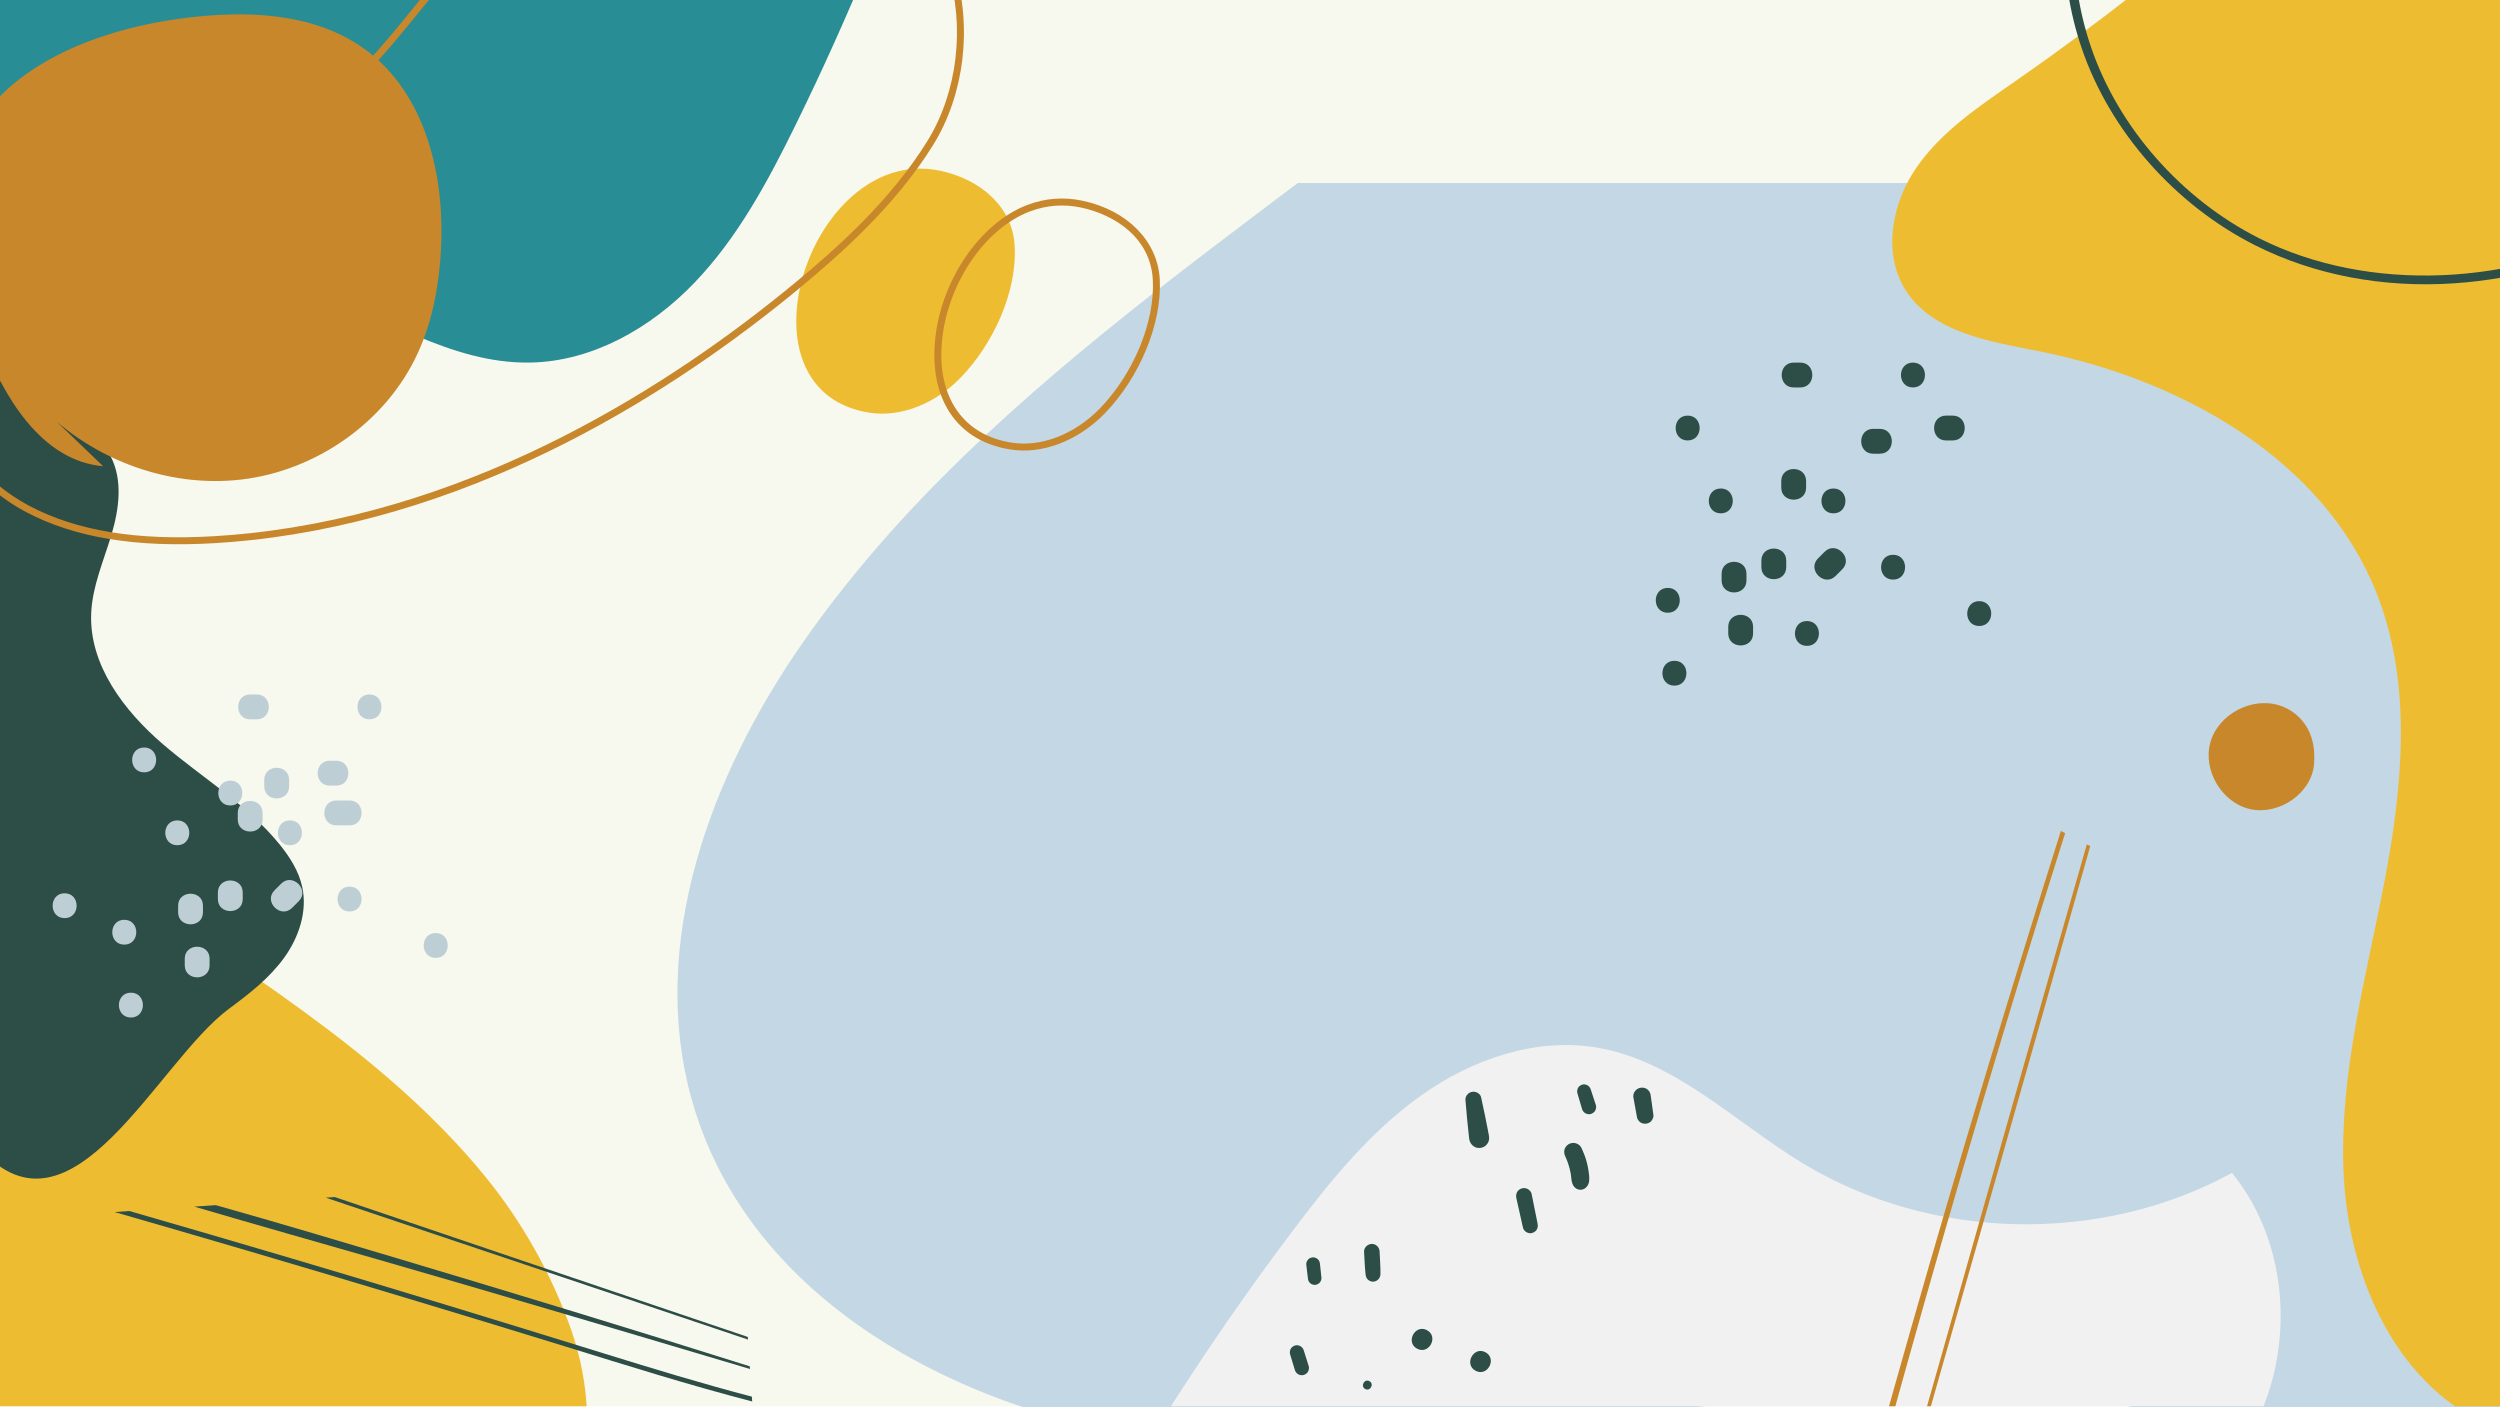
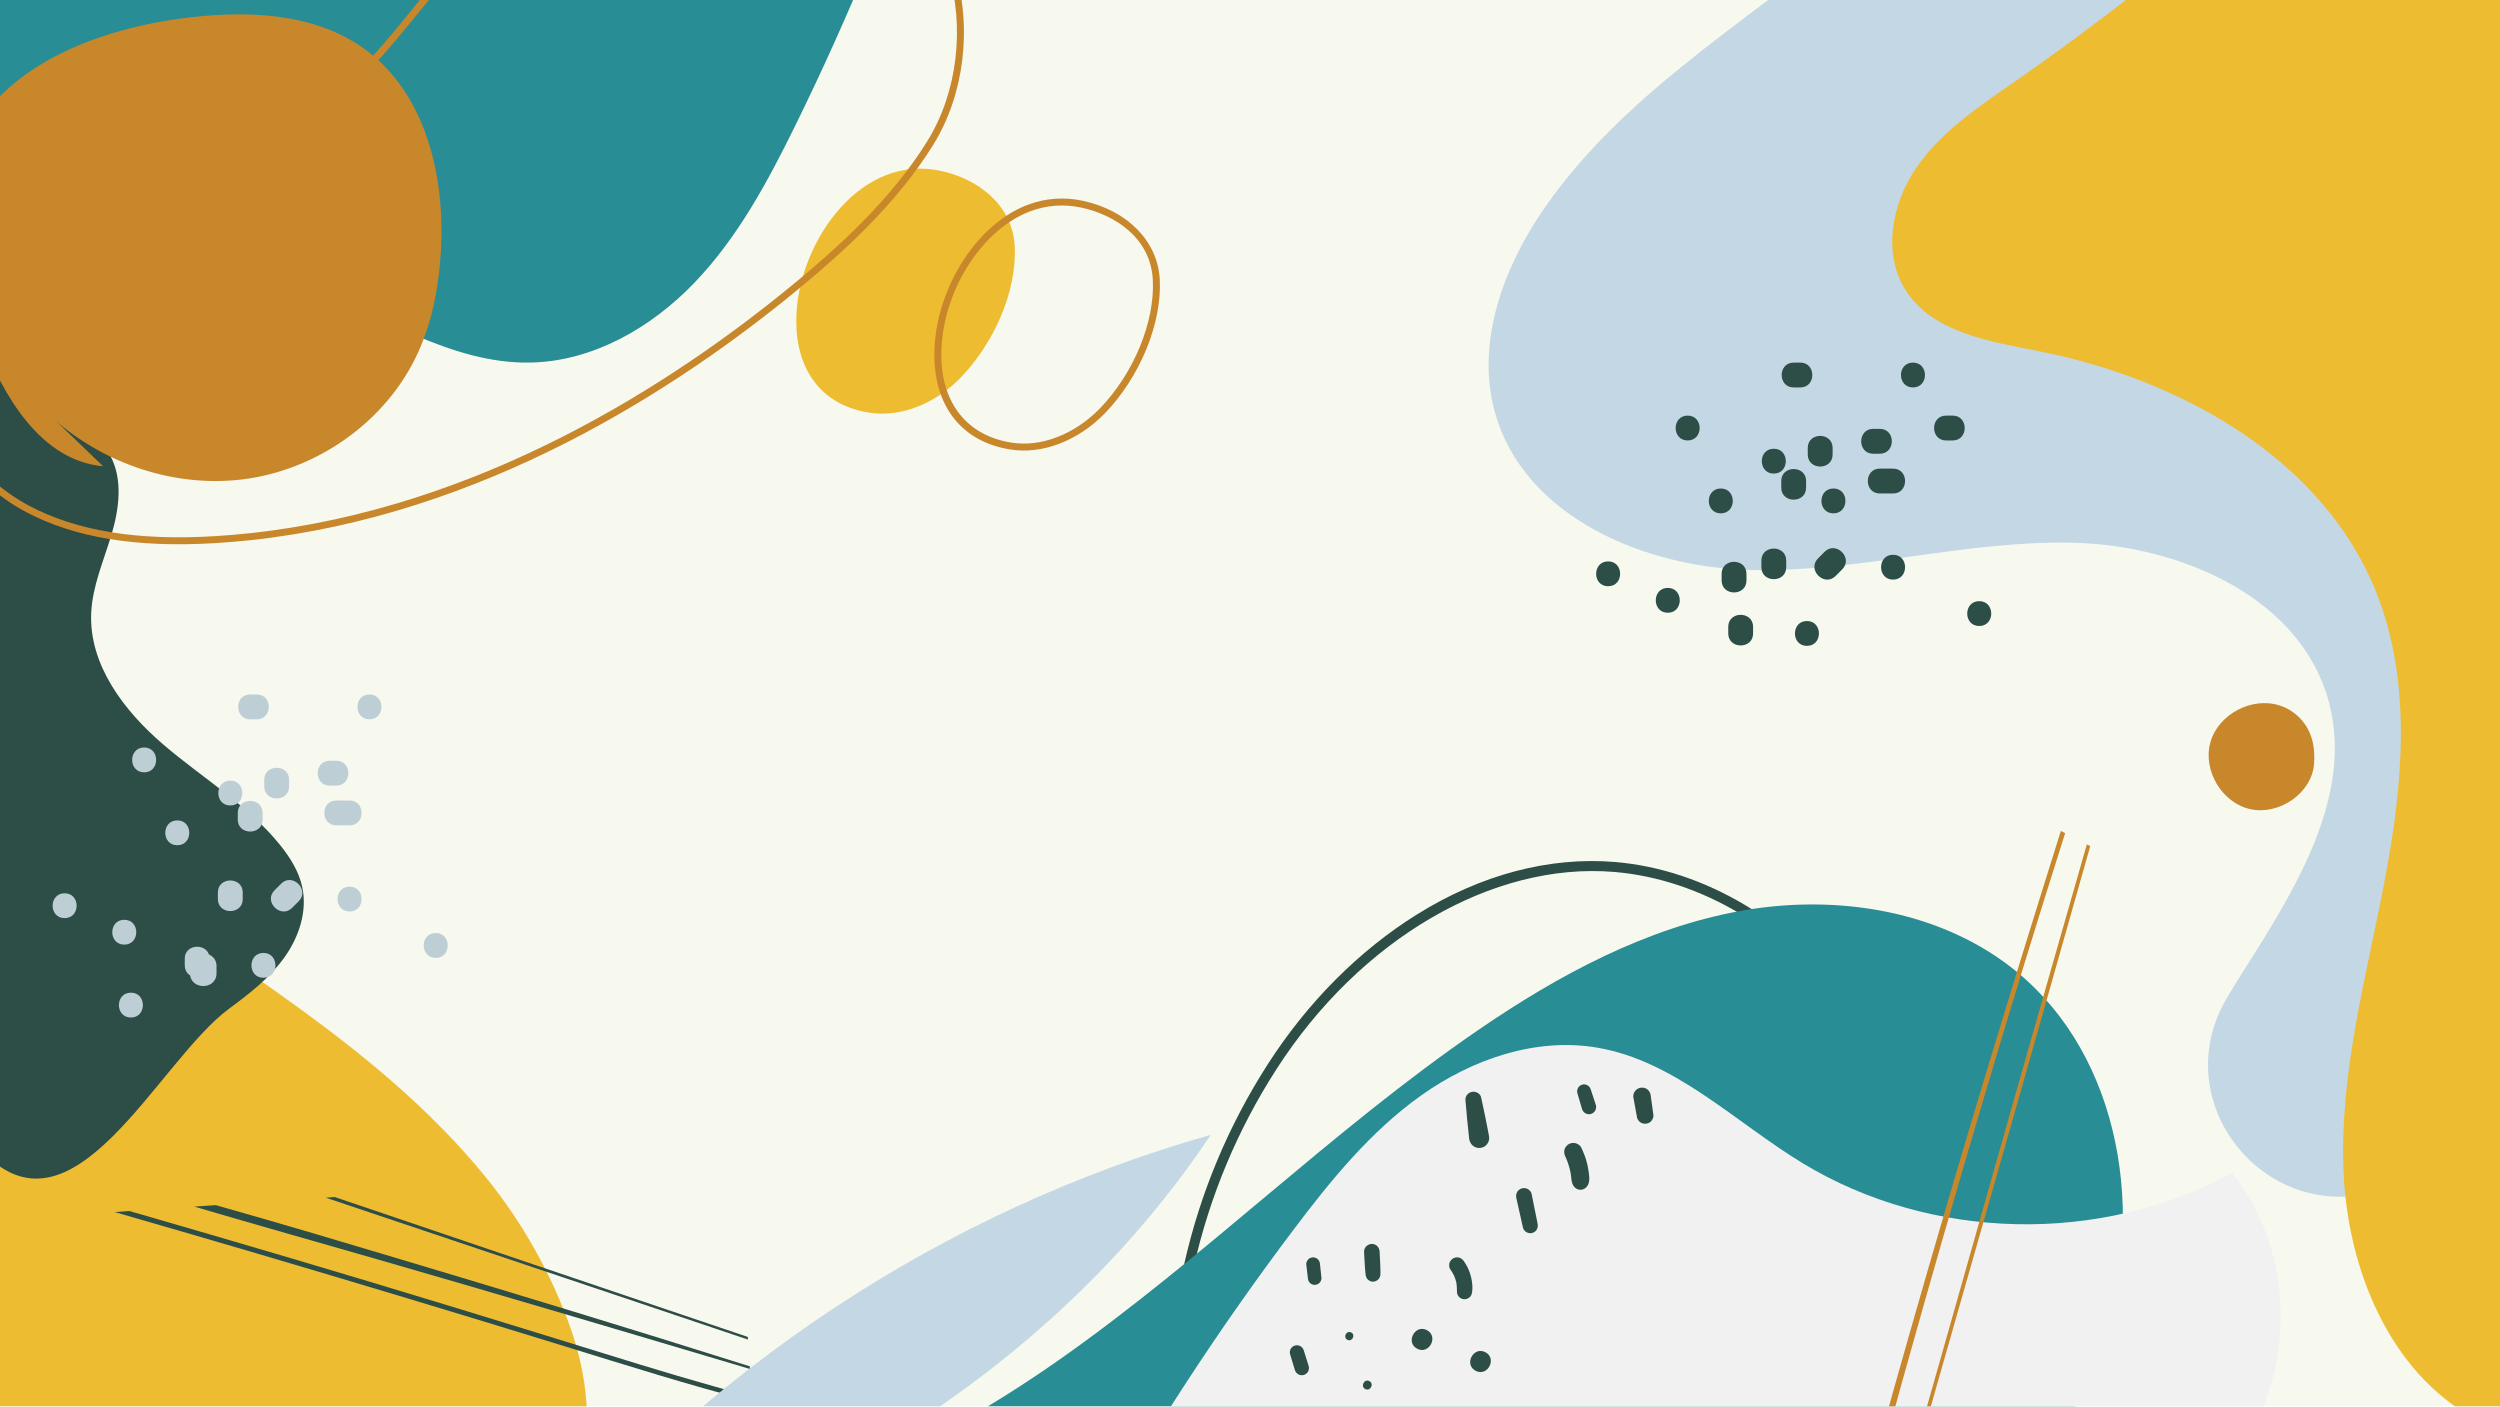
<svg xmlns="http://www.w3.org/2000/svg" xmlns:xlink="http://www.w3.org/1999/xlink" version="1.1" x="0px" y="0px" viewBox="0 0 752 423" style="enable-background:new 0 0 752 423;" xml:space="preserve">
  <g id="BACKGROUND">
    <rect x="164.5" y="-164.5" transform="matrix(6.123234e-17 -1 1 6.123234e-17 164.5 587.5)" style="fill:#F7F8EE;" width="423" height="752" />
  </g>
  <g id="PRINT">
    <g>
      <defs>
        <rect id="SVGID_1_" x="164.5" y="-164.5" transform="matrix(6.123234e-17 -1 1 6.123234e-17 164.5 587.5)" width="423" height="752" />
      </defs>
      <clipPath id="SVGID_00000018237266912563062290000014491882360085259686_">
        <use xlink:href="#SVGID_1_" style="overflow:visible;" />
      </clipPath>
      <g style="clip-path:url(#SVGID_00000018237266912563062290000014491882360085259686_);">
        <path style="fill:#2D4D47;" d="M579.423,381.528c-1.243-30.172-9.884-57.181-24.985-78.108     c-17.012-23.575-42.76-38.954-68.874-41.14c-36.592-3.063-76.468,20.229-101.612,59.335     c-11.738,18.254-20.099,38.246-24.851,59.42l-2.927-0.656c4.829-21.519,13.326-41.835,25.254-60.387     c11.938-18.565,27.439-34.109,44.831-44.95c19.184-11.959,39.777-17.405,59.555-15.752c26.976,2.258,53.539,18.099,71.058,42.374     c15.446,21.405,24.281,48.979,25.55,79.74L579.423,381.528z" />
      </g>
      <path style="clip-path:url(#SVGID_00000018237266912563062290000014491882360085259686_);fill:#EEBC31;" d="M-90.255,199.343    c7.721-22.658,38.152-26.055,51.184-5.975c17.312,26.675,42.73,49.079,68.793,67.956c40.357,29.228,85.039,54.195,116.464,92.866    c10.887,13.398,19.772,29.144,25.58,45.724c23.344,66.646-41.598,131.138-107.503,105.779c-0.721-0.277-1.441-0.564-2.161-0.86    c-34.548-14.208-63.022-40.253-86.865-69.009c-35.595-42.93-62.827-94.048-70.909-149.227    C-100.428,254.137-99.286,225.845-90.255,199.343z" />
      <path style="clip-path:url(#SVGID_00000018237266912563062290000014491882360085259686_);fill:#2D4D47;" d="M84.276,254.213    c-9.729-12.108-23.451-20.214-35.237-30.329c-11.787-10.116-22.286-23.94-21.605-39.458c0.356-8.107,3.738-15.722,6.064-23.497    c2.326-7.775,3.524-16.541-0.253-23.723c-2.307-4.385-6.212-7.672-10.028-10.833C15.863,120.281,9.212,101.759,0,106.355    c-53.742,26.814-45.898,194.671-5.954,239.199c27.592,30.758,53.202-26.142,74.817-42.105c6.081-4.491,12.156-9.203,16.587-15.328    c4.43-6.126,7.07-13.938,5.462-21.324C89.895,262.12,87.273,257.943,84.276,254.213z" />
      <g style="clip-path:url(#SVGID_00000018237266912563062290000014491882360085259686_);">
        <path style="fill:#2D4D47;" d="M139.502,386.343c17.477,5.1,34.936,10.26,52.392,15.431c11.236,3.328,22.471,6.661,33.7,10.016     l-0.054-0.794c-8.889-2.806-17.78-5.602-26.682-8.365c-17.486-5.429-34.995-10.777-52.523-16.068     c-17.443-5.266-34.901-10.483-52.371-15.658c-9.668-2.864-19.359-5.646-29.059-8.396l-6.468,0.44     c9.52,2.783,19.043,5.556,28.582,8.271C104.53,376.203,122.025,381.242,139.502,386.343z" />
        <path style="fill:#2D4D47;" d="M97.978,360.256c5.241,1.759,10.48,3.524,15.721,5.283c25.008,8.397,50.024,16.772,75.024,25.192     c12.09,4.072,24.181,8.142,36.269,12.217l-0.054-0.798c-8.94-3.021-17.875-6.053-26.817-9.068     c-25.005-8.432-49.989-16.929-74.981-25.401c-7.485-2.537-14.971-5.07-22.455-7.61L97.978,360.256z" />
        <path style="fill:#2D4D47;" d="M169.923,404.981c18.687,5.768,37.391,11.671,56.336,16.579l-0.099-1.451     c-15.017-3.925-29.89-8.46-44.702-13.055c-31.287-9.707-62.607-19.304-94.018-28.603c-16.155-4.783-32.329-9.504-48.517-14.174     l-4.466,0.304c13.703,3.95,27.4,7.921,41.08,11.952C107.058,385.82,138.525,395.29,169.923,404.981z" />
      </g>
-       <path style="clip-path:url(#SVGID_00000018237266912563062290000014491882360085259686_);fill:#C4D7E4;" d="M565.43-26.662    c-33.762,29.609-74.884,52.024-100.591,88.844c-12.587,18.028-21.052,40.819-15.129,61.993    c8.732,31.216,44.934,46.657,77.343,47.294c32.408,0.637,64.38-9.023,96.785-8.209c32.404,0.814,68.513,16.717,76.734,48.071    c7.368,28.102-10.043,56.031-25.622,80.553c-1.759,2.769-3.51,5.613-5.215,8.518c-18.426,31.404,11.967,68.7,46.632,57.558    c94.484-30.37,180.152-88.215,242.93-165.149c26.58-32.573,50.095-71.97,46.318-113.841    c-7.11-78.819-102.147-120.143-129.527-194.395c-10.537-28.576-10.127-59.828-14.393-89.985    c-4.265-30.157-15.051-62.026-40.451-78.832c-29.381-19.439-70.266-12.2-99.175,7.936    c-42.464,29.578-55.403,66.185-69.052,112.474C637.493-111.193,606.692-62.848,565.43-26.662z" transform="translate(-790.2368, 55.0405) scale(2.219858, 2.219858)" />
+       <path style="clip-path:url(#SVGID_00000018237266912563062290000014491882360085259686_);fill:#C4D7E4;" d="M565.43-26.662    c-33.762,29.609-74.884,52.024-100.591,88.844c-12.587,18.028-21.052,40.819-15.129,61.993    c8.732,31.216,44.934,46.657,77.343,47.294c32.408,0.637,64.38-9.023,96.785-8.209c32.404,0.814,68.513,16.717,76.734,48.071    c7.368,28.102-10.043,56.031-25.622,80.553c-1.759,2.769-3.51,5.613-5.215,8.518c-18.426,31.404,11.967,68.7,46.632,57.558    c94.484-30.37,180.152-88.215,242.93-165.149c26.58-32.573,50.095-71.97,46.318-113.841    c-7.11-78.819-102.147-120.143-129.527-194.395c-10.537-28.576-10.127-59.828-14.393-89.985    c-4.265-30.157-15.051-62.026-40.451-78.832c-29.381-19.439-70.266-12.2-99.175,7.936    c-42.464,29.578-55.403,66.185-69.052,112.474C637.493-111.193,606.692-62.848,565.43-26.662z" />
      <path style="clip-path:url(#SVGID_00000018237266912563062290000014491882360085259686_);fill:#EEBC31;" d="M606.032,24.549    c-10.776,7.486-22.003,14.957-29.483,25.737c-7.479,10.78-10.372,25.901-3.346,36.983c8.096,12.77,25.159,15.43,39.993,18.356    c42.618,8.408,85.578,32.274,101.628,72.639c10.859,27.31,7.946,58.051,2.423,86.917c-5.523,28.865-13.523,57.702-12.32,87.067    c1.204,29.364,13.699,60.35,39.459,74.498c17.781,9.766,39.616,10.176,59.152,4.713c19.537-5.463,37.125-16.322,53.538-28.244    c24.827-18.034,48.996-41.101,54.64-71.263c4.329-23.134-2.984-46.741-11.11-68.83c-12.29-33.406-26.693-66.163-35.421-100.671    c-8.728-34.509-11.525-71.523-0.489-105.365c16.956-51.999,63.666-89.339,84.521-139.901    c11.072-26.843,13.322-60.428-5.434-82.595c-15.284-18.063-40.808-24.087-64.463-23.507c-26.917,0.66-60.996,8.494-82.108,26.364    c-20.073,16.99-35.129,44.638-53.044,64.721C703.123-51.819,656.673-10.629,606.032,24.549z" />
-       <path style="clip-path:url(#SVGID_00000018237266912563062290000014491882360085259686_);fill:#288D94;" d="M168.758,457.779    c53.286,5.655,105.708-17.817,149.589-48.573c43.88-30.756,82.086-69.081,126.29-99.369c24.097-16.51,50.457-30.759,79.214-35.883    c28.757-5.124,60.331-0.119,82.887,18.44c31.33,25.779,38.751,73.062,25.699,111.477c-13.052,38.415-42.948,68.918-75.776,92.76    c-64.301,46.699-153.915,15.519-232.881,24.451c-31.387,3.55-63.694,7.035-94.134-1.402    C199.206,511.243,173.521,489.004,168.758,457.779z" transform="translate(-592.3674, 388.3489)" />
+       <path style="clip-path:url(#SVGID_00000018237266912563062290000014491882360085259686_);fill:#288D94;" d="M168.758,457.779    c53.286,5.655,105.708-17.817,149.589-48.573c43.88-30.756,82.086-69.081,126.29-99.369c24.097-16.51,50.457-30.759,79.214-35.883    c28.757-5.124,60.331-0.119,82.887,18.44c31.33,25.779,38.751,73.062,25.699,111.477c-13.052,38.415-42.948,68.918-75.776,92.76    c-64.301,46.699-153.915,15.519-232.881,24.451c-31.387,3.55-63.694,7.035-94.134-1.402    C199.206,511.243,173.521,489.004,168.758,457.779z" />
      <path style="clip-path:url(#SVGID_00000018237266912563062290000014491882360085259686_);fill:#F1F1F1;" d="M328.655,462.347    c18.004-32.045,38.157-62.883,60.278-92.238c11.298-14.992,23.32-29.8,38.632-40.661c15.312-10.862,34.469-17.482,52.971-14.3    c23.465,4.036,41.373,22.407,61.728,34.757c38.539,23.383,89.572,24.528,129.121,2.899c19.071,23.492,19.29,59.566,1.92,84.343    c-13.84,19.741-36.592,30.908-58.363,41.266c-34.949,16.628-70.886,33.53-109.466,36.612    C444.192,519.92,379.071,497.531,328.655,462.347z" />
-       <path style="clip-path:url(#SVGID_00000018237266912563062290000014491882360085259686_);fill:#C4D7E4;" d="M158.689,476.956    c52.441-64.811,125.275-112.871,205.489-135.594C317.854,410.949,240.285,458.783,158.689,476.956z" transform="translate(579.6827, -354.7532)" />
+       <path style="clip-path:url(#SVGID_00000018237266912563062290000014491882360085259686_);fill:#C4D7E4;" d="M158.689,476.956    c52.441-64.811,125.275-112.871,205.489-135.594C317.854,410.949,240.285,458.783,158.689,476.956z" />
      <g style="clip-path:url(#SVGID_00000018237266912563062290000014491882360085259686_);">
        <g>
          <path style="fill:#C9872B;" d="M627.719,253.988c-7.355,25.721-14.741,51.433-22.034,77.172      c-7.366,25.999-14.719,52.002-22.104,77.996c-5.796,20.397-11.591,40.794-17.388,61.191h1.127      c4.87-17.097,9.74-34.193,14.609-51.29c7.402-25.99,14.83-51.971,22.251-77.956c7.421-25.984,14.77-51.988,22.129-77.989      c0.812-2.871,1.624-5.741,2.436-8.612C628.4,254.333,628.061,254.158,627.719,253.988z" />
          <path style="fill:#C9872B;" d="M619.906,249.95c-7.574,24.037-15.022,48.112-22.316,72.236      c-7.976,26.378-15.744,52.819-23.304,79.32c-6.533,22.9-12.879,45.853-19.1,68.84h2.088c5.211-19.5,10.495-38.981,15.93-58.42      c7.42-26.538,15.049-53.018,22.885-79.437c7.836-26.417,15.881-52.777,24.212-79.043c0.299-0.941,0.603-1.881,0.902-2.823      C620.769,250.399,620.338,250.175,619.906,249.95z" />
        </g>
      </g>
      <g style="clip-path:url(#SVGID_00000018237266912563062290000014491882360085259686_);">
        <path style="fill:#2D4D47;" d="M445.516,330.062c-0.263-1.17-1.613-1.834-2.711-1.643c-1.142,0.199-2.092,1.254-2,2.461     c0.294,3.863,0.693,7.706,1.109,11.557c0.194,1.797,1.675,3.156,3.544,2.83c0.819-0.142,1.45-0.541,1.932-1.217     c0.598-0.84,0.64-1.657,0.451-2.641C447.11,337.614,446.365,333.832,445.516,330.062z" />
        <path style="fill:#2D4D47;" d="M460.692,359.053c-0.113-0.563-0.68-1.148-1.166-1.405c-0.518-0.273-1.257-0.369-1.818-0.169     c-0.581,0.207-1.134,0.591-1.405,1.166c-0.282,0.598-0.314,1.172-0.169,1.818c0.663,2.959,1.326,5.919,1.988,8.878     c0.122,0.545,0.641,1.095,1.118,1.346c0.496,0.262,1.204,0.354,1.742,0.162c0.557-0.199,1.086-0.566,1.346-1.118     c0.273-0.58,0.288-1.117,0.162-1.742C461.891,365.011,461.291,362.032,460.692,359.053z" />
        <path style="fill:#2D4D47;" d="M477.445,350.171c-0.408-1.772-1.067-3.446-1.852-5.082c-0.29-0.605-1.125-1.1-1.75-1.237     c-0.648-0.143-1.492-0.029-2.049,0.352c-0.598,0.408-1.11,1.015-1.237,1.751c-0.13,0.746,0.017,1.373,0.352,2.049     c0.02,0.04,0.038,0.08,0.057,0.119c0.684,1.534,1.179,3.141,1.49,4.791c0.061,0.403,0.123,0.805,0.161,1.211     c0.08,0.862,0.198,1.859,0.695,2.6c0.495,0.737,1.294,1.198,2.196,1.158c0.908-0.04,1.609-0.556,2.069-1.311     c0.607-0.995,0.516-2.31,0.386-3.42C477.844,352.151,477.671,351.152,477.445,350.171z" />
        <path style="fill:#2D4D47;" d="M475.892,333.636c0.156,0.527,0.573,1.018,1.057,1.273c0.469,0.247,1.139,0.335,1.648,0.153     c0.526-0.188,1.027-0.536,1.273-1.057c0.242-0.514,0.334-1.095,0.153-1.648c-0.515-1.567-1.029-3.134-1.543-4.701     c-0.169-0.514-0.539-0.976-1.021-1.23c-0.453-0.239-1.1-0.323-1.59-0.147c-0.509,0.181-0.993,0.517-1.23,1.02     c-0.238,0.505-0.309,1.047-0.147,1.591C474.958,330.473,475.425,332.054,475.892,333.636z" />
        <path style="fill:#2D4D47;" d="M497.349,335.418c-0.266-1.921-0.532-3.841-0.798-5.762c-0.022-0.459-0.154-0.885-0.395-1.277     c-0.144-0.176-0.288-0.352-0.433-0.529c-0.582-0.597-1.459-0.792-2.251-0.654c-0.711,0.124-1.26,0.47-1.678,1.058     c-0.233,0.273-0.382,0.59-0.448,0.951c-0.098,0.453-0.079,0.901,0.057,1.344c0.347,1.906,0.694,3.813,1.041,5.719     c0.087,0.323,0.245,0.601,0.472,0.836c0.191,0.279,0.443,0.493,0.754,0.642c0.513,0.242,1.035,0.33,1.597,0.233     c0.516-0.09,1.053-0.325,1.404-0.734C497.087,336.762,497.44,336.077,497.349,335.418z" />
-         <path style="fill:#2D4D47;" d="M431.811,361.264c0.11-1.468-0.069-2.948-0.443-4.37c-0.3-1.138-1.548-1.802-2.656-1.609     c-1.062,0.185-2.127,1.242-1.958,2.41c0.105,0.729,0.125,1.463,0.088,2.197c-0.111,1.012-0.33,2.028-0.651,2.994     c-0.108,0.266-0.211,0.533-0.339,0.79c-0.298,0.605-0.384,1.32-0.183,1.97c0.187,0.606,0.681,1.247,1.263,1.522     c1.256,0.592,2.83,0.208,3.492-1.081c0.386-0.752,0.69-1.55,0.948-2.354C431.634,362.914,431.747,362.121,431.811,361.264z" transform="translate(224.2575, 581.3718)" />
+         <path style="fill:#2D4D47;" d="M431.811,361.264c0.11-1.468-0.069-2.948-0.443-4.37c-0.3-1.138-1.548-1.802-2.656-1.609     c-1.062,0.185-2.127,1.242-1.958,2.41c0.105,0.729,0.125,1.463,0.088,2.197c-0.111,1.012-0.33,2.028-0.651,2.994     c-0.108,0.266-0.211,0.533-0.339,0.79c-0.298,0.605-0.384,1.32-0.183,1.97c0.187,0.606,0.681,1.247,1.263,1.522     c1.256,0.592,2.83,0.208,3.492-1.081c0.386-0.752,0.69-1.55,0.948-2.354C431.634,362.914,431.747,362.121,431.811,361.264z" transform="rotate(244.2928)" />
        <path style="fill:#2D4D47;" d="M415.242,383.194c0.017-2.262-0.161-4.534-0.263-6.793c-0.026-0.587-0.305-1.198-0.734-1.601     c-0.423-0.397-1.114-0.683-1.702-0.632c-1.242,0.109-2.313,1.131-2.232,2.436c0.139,2.259,0.204,4.537,0.462,6.785     c0.067,0.584,0.263,1.12,0.703,1.533c0.405,0.38,1.066,0.654,1.63,0.605C414.362,385.416,415.232,384.447,415.242,383.194z" />
        <path style="fill:#2D4D47;" d="M397.047,380.184c-0.056-0.536-0.246-1.036-0.648-1.413c-0.373-0.35-0.983-0.603-1.502-0.557     c-0.523,0.046-1.063,0.239-1.414,0.648c-0.346,0.404-0.621,0.955-0.557,1.503c0.163,1.392,0.326,2.785,0.49,4.177     c0.063,0.533,0.239,1.019,0.64,1.396c0.369,0.346,0.972,0.596,1.485,0.551c0.516-0.045,1.049-0.236,1.397-0.641     c0.345-0.401,0.608-0.94,0.55-1.485C397.341,382.97,397.194,381.577,397.047,380.184z" />
        <path style="fill:#2D4D47;" d="M392.157,406.152c-0.165-0.525-0.558-1.002-1.045-1.259c-0.464-0.245-1.126-0.331-1.629-0.151     c-0.52,0.186-1.015,0.53-1.258,1.045c-0.243,0.515-0.32,1.074-0.151,1.628c0.479,1.578,0.959,3.155,1.439,4.733     c0.161,0.529,0.569,1.016,1.057,1.273c0.469,0.247,1.139,0.334,1.648,0.153c0.526-0.188,1.027-0.536,1.273-1.057     c0.244-0.518,0.329-1.09,0.153-1.648C393.147,409.297,392.652,407.725,392.157,406.152z" />
        <path style="fill:#2D4D47;" d="M429.223,400.113c-3.592-1.894-6.543,3.686-2.944,5.583     C429.871,407.591,432.821,402.01,429.223,400.113z" />
-         <path style="fill:#2D4D47;" d="M442.39,383.729c-0.415-1.56-1.13-3.088-2.077-4.396c-0.379-0.524-0.865-0.928-1.514-1.07     c-0.561-0.123-1.29-0.025-1.772,0.305c-0.517,0.353-0.96,0.878-1.07,1.514c-0.101,0.581-0.064,1.283,0.304,1.772     c0.456,0.605,0.831,1.261,1.162,1.941c0.299,0.717,0.53,1.459,0.687,2.221c0.121,0.885,0.126,1.762,0.15,2.657     c0.03,1.128,0.972,2.041,2.066,2.136c1.102,0.095,2.168-0.637,2.403-1.749C443.094,387.334,442.838,385.413,442.39,383.729z" transform="translate(77.65794, 195.7616)" />
+         <path style="fill:#2D4D47;" d="M442.39,383.729c-0.415-1.56-1.13-3.088-2.077-4.396c-0.379-0.524-0.865-0.928-1.514-1.07     c-0.561-0.123-1.29-0.025-1.772,0.305c-0.517,0.353-0.96,0.878-1.07,1.514c-0.101,0.581-0.064,1.283,0.304,1.772     c0.456,0.605,0.831,1.261,1.162,1.941c0.299,0.717,0.53,1.459,0.687,2.221c0.121,0.885,0.126,1.762,0.15,2.657     c0.03,1.128,0.972,2.041,2.066,2.136c1.102,0.095,2.168-0.637,2.403-1.749C443.094,387.334,442.838,385.413,442.39,383.729z" />
        <path style="fill:#2D4D47;" d="M446.812,406.752c-3.593-1.895-6.543,3.686-2.944,5.583     C447.46,414.23,450.41,408.65,446.812,406.752z" />
        <path style="fill:#2D4D47;" d="M411.912,415.443c-1.528-0.806-2.782,1.567-1.252,2.374     C412.187,418.623,413.442,416.25,411.912,415.443z" />
-         <path style="fill:#2D4D47;" d="M406.447,400.81c-1.414-0.746-2.575,1.451-1.159,2.198     C406.702,403.754,407.863,401.557,406.447,400.81z" transform="translate(-514.9126, -499.1685)" />
+         <path style="fill:#2D4D47;" d="M406.447,400.81c-1.414-0.746-2.575,1.451-1.159,2.198     C406.702,403.754,407.863,401.557,406.447,400.81z" />
      </g>
      <g style="clip-path:url(#SVGID_00000018237266912563062290000014491882360085259686_);">
        <g>
          <g>
            <path style="fill:#BDCED5;" d="M86.964,236.557c0-0.664,0-1.329,0-1.993c0-4.809-7.475-4.818-7.475,0c0,0.664,0,1.329,0,1.993       C79.49,241.366,86.964,241.374,86.964,236.557L86.964,236.557z" />
          </g>
          <g>
            <path style="fill:#BDCED5;" d="M78.991,246.523c0-0.664,0-1.329,0-1.993c0-4.81-7.475-4.818-7.475,0c0,0.664,0,1.329,0,1.993       C71.516,251.333,78.991,251.34,78.991,246.523L78.991,246.523z" />
          </g>
          <g>
-             <path style="fill:#BDCED5;" d="M87.213,254.247c4.81,0,4.818-7.475,0-7.475C82.404,246.772,82.396,254.247,87.213,254.247       L87.213,254.247z" />
+             <path style="fill:#BDCED5;" d="M87.213,254.247c4.81,0,4.818-7.475,0-7.475C82.404,246.772,82.396,254.247,87.213,254.247       L87.213,254.247z" transform="translate(668.4231, -463.0883) scale(2.038917, 2.038917)" />
          </g>
          <g>
            <path style="fill:#BDCED5;" d="M101.166,228.833c-0.664,0-1.329,0-1.993,0c-4.81,0-4.818,7.475,0,7.475       c0.664,0,1.329,0,1.993,0C105.976,236.307,105.984,228.833,101.166,228.833L101.166,228.833z" />
          </g>
          <g>
            <path style="fill:#BDCED5;" d="M75.254,216.375c0.664,0,1.329,0,1.993,0c4.81,0,4.818-7.475,0-7.475c-0.664,0-1.329,0-1.993,0       C70.444,208.9,70.436,216.375,75.254,216.375L75.254,216.375z" />
          </g>
          <g>
            <path style="fill:#BDCED5;" d="M105.152,240.792c-1.329,0-2.658,0-3.986,0c-4.81,0-4.818,7.475,0,7.475       c1.329,0,2.658,0,3.986,0C109.962,248.267,109.97,240.792,105.152,240.792L105.152,240.792z" />
          </g>
          <g>
            <path style="fill:#BDCED5;" d="M65.537,268.449c0,0.664,0,1.329,0,1.993c0,4.81,7.475,4.818,7.475,0c0-0.664,0-1.329,0-1.993       C73.011,263.639,65.537,263.631,65.537,268.449L65.537,268.449z" />
          </g>
          <g>
            <path style="fill:#BDCED5;" d="M53.328,254.247c4.81,0,4.817-7.475,0-7.475C48.518,246.772,48.51,254.247,53.328,254.247       L53.328,254.247z" />
          </g>
          <g>
            <path style="fill:#BDCED5;" d="M87.863,273.085c0.664-0.664,1.329-1.329,1.993-1.993c3.406-3.406-1.878-8.693-5.285-5.285       c-0.664,0.664-1.329,1.329-1.993,1.993C79.172,271.205,84.455,276.492,87.863,273.085L87.863,273.085z" />
          </g>
          <g>
-             <path style="fill:#BDCED5;" d="M53.577,272.435c0,0.664,0,1.329,0,1.993c0,4.81,7.475,4.818,7.475,0c0-0.664,0-1.329,0-1.993       C61.052,267.626,53.577,267.617,53.577,272.435L53.577,272.435z" />
+             <path style="fill:#BDCED5;" d="M53.577,272.435c0,0.664,0,1.329,0,1.993c0,4.81,7.475,4.818,7.475,0c0-0.664,0-1.329,0-1.993       C61.052,267.626,53.577,267.617,53.577,272.435L53.577,272.435z" transform="scale(1.066779, 1.066779)" />
          </g>
          <g>
            <path style="fill:#BDCED5;" d="M63.045,290.375c0-0.664,0-1.329,0-1.993c0-4.81-7.475-4.818-7.475,0c0,0.664,0,1.329,0,1.993       C55.57,295.184,63.045,295.192,63.045,290.375L63.045,290.375z" />
          </g>
          <g>
-             <path style="fill:#BDCED5;" d="M79.24,294.112c4.81,0,4.818-7.475,0-7.475C74.431,286.637,74.423,294.112,79.24,294.112       L79.24,294.112z" transform="scale(1.504169, 1.504169)" />
+             <path style="fill:#BDCED5;" d="M79.24,294.112c4.81,0,4.818-7.475,0-7.475C74.431,286.637,74.423,294.112,79.24,294.112       L79.24,294.112z" />
          </g>
          <g>
            <path style="fill:#BDCED5;" d="M37.382,284.146c4.81,0,4.818-7.475,0-7.475C32.572,276.671,32.564,284.146,37.382,284.146       L37.382,284.146z" />
          </g>
          <g>
            <path style="fill:#BDCED5;" d="M69.274,242.287c4.81,0,4.818-7.475,0-7.475C64.464,234.813,64.456,242.287,69.274,242.287       L69.274,242.287z" />
          </g>
          <g>
            <path style="fill:#BDCED5;" d="M43.362,232.321c4.81,0,4.818-7.475,0-7.475C38.552,224.846,38.544,232.321,43.362,232.321       L43.362,232.321z" />
          </g>
          <g>
            <path style="fill:#BDCED5;" d="M19.442,276.172c4.81,0,4.818-7.475,0-7.475C14.633,268.698,14.625,276.172,19.442,276.172       L19.442,276.172z" />
          </g>
          <g>
            <path style="fill:#BDCED5;" d="M39.375,306.071c4.81,0,4.818-7.475,0-7.475C34.565,298.597,34.558,306.071,39.375,306.071       L39.375,306.071z" />
          </g>
          <g>
            <path style="fill:#BDCED5;" d="M105.152,274.179c4.81,0,4.818-7.475,0-7.475C100.343,266.705,100.335,274.179,105.152,274.179       L105.152,274.179z" />
          </g>
          <g>
            <path style="fill:#BDCED5;" d="M111.132,216.375c4.81,0,4.818-7.475,0-7.475C106.323,208.9,106.315,216.375,111.132,216.375       L111.132,216.375z" />
          </g>
          <g>
            <path style="fill:#BDCED5;" d="M131.065,288.132c4.81,0,4.818-7.475,0-7.475C126.255,280.657,126.247,288.132,131.065,288.132       L131.065,288.132z" />
          </g>
          <g>
-             <path style="fill:#BDCED5;" d="M121.099,232.321c0.664,0,1.329,0,1.993,0c4.81,0,4.818-7.475,0-7.475c-0.664,0-1.329,0-1.993,0       C116.289,224.846,116.281,232.321,121.099,232.321L121.099,232.321z" transform="translate(-97.97773, -236.7162)" />
+             <path style="fill:#BDCED5;" d="M121.099,232.321c0.664,0,1.329,0,1.993,0c4.81,0,4.818-7.475,0-7.475c-0.664,0-1.329,0-1.993,0       C116.289,224.846,116.281,232.321,121.099,232.321L121.099,232.321z" transform="rotate(293.1035)" />
          </g>
        </g>
      </g>
      <g style="clip-path:url(#SVGID_00000018237266912563062290000014491882360085259686_);">
        <g>
-           <path style="fill:#2D4D47;" d="M551.25,136.725c0-0.664,0-1.329,0-1.993c0-4.81-7.475-4.818-7.475,0c0,0.664,0,1.329,0,1.993      C543.775,141.535,551.25,141.543,551.25,136.725L551.25,136.725z" transform="translate(761.7483, -404.4188) rotate(315.9361)" />
+           <path style="fill:#2D4D47;" d="M551.25,136.725c0-0.664,0-1.329,0-1.993c0-4.81-7.475-4.818-7.475,0c0,0.664,0,1.329,0,1.993      C543.775,141.535,551.25,141.543,551.25,136.725L551.25,136.725z" />
        </g>
        <g>
          <path style="fill:#2D4D47;" d="M543.277,146.691c0-0.664,0-1.329,0-1.993c0-4.81-7.475-4.818-7.475,0c0,0.664,0,1.329,0,1.993      C535.802,151.501,543.277,151.509,543.277,146.691L543.277,146.691z" />
        </g>
        <g>
          <path style="fill:#2D4D47;" d="M551.499,154.415c4.81,0,4.818-7.475,0-7.475C546.69,146.941,546.681,154.415,551.499,154.415      L551.499,154.415z" />
        </g>
        <g>
          <path style="fill:#2D4D47;" d="M565.452,129.001c-0.664,0-1.329,0-1.993,0c-4.81,0-4.818,7.475,0,7.475c0.664,0,1.329,0,1.993,0      C570.261,136.476,570.269,129.001,565.452,129.001L565.452,129.001z" />
        </g>
        <g>
          <path style="fill:#2D4D47;" d="M539.54,116.543c0.664,0,1.329,0,1.993,0c4.81,0,4.818-7.474,0-7.474c-0.664,0-1.329,0-1.993,0      C534.73,109.069,534.722,116.543,539.54,116.543L539.54,116.543z" />
        </g>
        <g>
-           <path style="fill:#2D4D47;" d="M569.438,140.961c-1.329,0-2.658,0-3.987,0c-4.809,0-4.818,7.475,0,7.475      c1.329,0,2.658,0,3.987,0C574.248,148.435,574.256,140.961,569.438,140.961L569.438,140.961z" transform="scale(1.393008, 1.393008)" />
+           <path style="fill:#2D4D47;" d="M569.438,140.961c-1.329,0-2.658,0-3.987,0c-4.809,0-4.818,7.475,0,7.475      c1.329,0,2.658,0,3.987,0C574.248,148.435,574.256,140.961,569.438,140.961L569.438,140.961z" />
        </g>
        <g>
          <path style="fill:#2D4D47;" d="M529.822,168.617c0,0.664,0,1.329,0,1.993c0,4.81,7.475,4.818,7.475,0c0-0.664,0-1.329,0-1.993      C537.297,163.808,529.822,163.8,529.822,168.617L529.822,168.617z" />
        </g>
        <g>
          <path style="fill:#2D4D47;" d="M517.614,154.415c4.81,0,4.817-7.475,0-7.475C512.804,146.941,512.796,154.415,517.614,154.415      L517.614,154.415z" />
        </g>
        <g>
          <path style="fill:#2D4D47;" d="M552.149,173.253c0.664-0.664,1.329-1.329,1.993-1.993c3.406-3.406-1.878-8.693-5.285-5.285      c-0.664,0.664-1.329,1.329-1.993,1.993C543.457,171.373,548.741,176.66,552.149,173.253L552.149,173.253z" />
        </g>
        <g>
          <path style="fill:#2D4D47;" d="M517.863,172.604c0,0.664,0,1.329,0,1.993c0,4.81,7.475,4.818,7.475,0c0-0.664,0-1.329,0-1.993      C525.337,167.794,517.863,167.786,517.863,172.604L517.863,172.604z" />
        </g>
        <g>
          <path style="fill:#2D4D47;" d="M527.331,190.543c0-0.664,0-1.329,0-1.993c0-4.81-7.475-4.818-7.475,0c0,0.664,0,1.329,0,1.993      C519.856,195.353,527.331,195.361,527.331,190.543L527.331,190.543z" />
        </g>
        <g>
          <path style="fill:#2D4D47;" d="M543.526,194.28c4.81,0,4.818-7.475,0-7.475C538.716,186.806,538.708,194.28,543.526,194.28      L543.526,194.28z" />
        </g>
        <g>
          <path style="fill:#2D4D47;" d="M501.668,184.314c4.81,0,4.818-7.475,0-7.475C496.858,176.839,496.85,184.314,501.668,184.314      L501.668,184.314z" />
        </g>
        <g>
-           <path style="fill:#2D4D47;" d="M533.56,142.456c4.81,0,4.818-7.475,0-7.475C528.75,134.981,528.742,142.456,533.56,142.456      L533.56,142.456z" transform="scale(2.305472, 2.305472)" />
+           <path style="fill:#2D4D47;" d="M533.56,142.456c4.81,0,4.818-7.475,0-7.475C528.75,134.981,528.742,142.456,533.56,142.456      L533.56,142.456z" />
        </g>
        <g>
          <path style="fill:#2D4D47;" d="M507.647,132.49c4.81,0,4.818-7.475,0-7.475C502.838,125.015,502.83,132.49,507.647,132.49      L507.647,132.49z" />
        </g>
        <g>
-           <path style="fill:#2D4D47;" d="M483.728,176.341c4.81,0,4.818-7.475,0-7.475C478.919,168.866,478.911,176.341,483.728,176.341      L483.728,176.341z" transform="rotate(296.1536)" />
+           <path style="fill:#2D4D47;" d="M483.728,176.341c4.81,0,4.818-7.475,0-7.475C478.919,168.866,478.911,176.341,483.728,176.341      L483.728,176.341z" />
        </g>
        <g>
-           <path style="fill:#2D4D47;" d="M503.661,206.24c4.81,0,4.818-7.475,0-7.475C498.851,198.765,498.843,206.24,503.661,206.24      L503.661,206.24z" />
+           <path style="fill:#2D4D47;" d="M503.661,206.24c4.81,0,4.818-7.475,0-7.475C498.851,198.765,498.843,206.24,503.661,206.24      L503.661,206.24z" transform="scale(1.894599, 1.894599)" />
        </g>
        <g>
          <path style="fill:#2D4D47;" d="M569.438,174.348c4.81,0,4.818-7.475,0-7.475C564.629,166.873,564.621,174.348,569.438,174.348      L569.438,174.348z" />
        </g>
        <g>
          <path style="fill:#2D4D47;" d="M575.418,116.543c4.81,0,4.818-7.474,0-7.474C570.608,109.069,570.6,116.543,575.418,116.543      L575.418,116.543z" />
        </g>
        <g>
          <path style="fill:#2D4D47;" d="M595.351,188.301c4.81,0,4.818-7.475,0-7.475C590.541,180.826,590.533,188.301,595.351,188.301      L595.351,188.301z" />
        </g>
        <g>
          <path style="fill:#2D4D47;" d="M585.384,132.49c0.664,0,1.329,0,1.993,0c4.81,0,4.818-7.475,0-7.475c-0.664,0-1.329,0-1.993,0      C580.575,125.015,580.567,132.49,585.384,132.49L585.384,132.49z" />
        </g>
      </g>
      <path style="clip-path:url(#SVGID_00000018237266912563062290000014491882360085259686_);fill:#C9872B;" d="M696.048,229.94    c-0.752,8.738-10.563,15.329-19.133,13.464c-8.57-1.865-14.42-11.739-12.014-20.174c2.406-8.434,12.498-13.738,20.834-11.01    C685.734,212.221,697.314,215.22,696.048,229.94z" />
      <g style="clip-path:url(#SVGID_00000018237266912563062290000014491882360085259686_);">
-         <path style="fill:#2D4D47;" d="M630.533-53.603c-8.336,22.939-8.862,46.401-1.526,67.85     c8.264,24.163,27.152,45.624,50.523,57.408c32.748,16.512,76.803,14.687,112.255-4.637c16.549-9.02,30.534-20.647,41.566-34.557     l2.49,1.627c-11.211,14.137-25.423,25.952-42.241,35.12c-16.831,9.174-35.997,14.713-55.425,16.017     c-21.431,1.439-42.114-2.518-59.815-11.441c-24.142-12.173-43.636-34.294-52.147-59.175c-7.504-21.939-6.979-45.897,1.519-69.285     L630.533-53.603z" />
+         <path style="fill:#2D4D47;" d="M630.533-53.603c-8.336,22.939-8.862,46.401-1.526,67.85     c8.264,24.163,27.152,45.624,50.523,57.408c32.748,16.512,76.803,14.687,112.255-4.637c16.549-9.02,30.534-20.647,41.566-34.557     l2.49,1.627c-11.211,14.137-25.423,25.952-42.241,35.12c-16.831,9.174-35.997,14.713-55.425,16.017     c-21.431,1.439-42.114-2.518-59.815-11.441c-24.142-12.173-43.636-34.294-52.147-59.175c-7.504-21.939-6.979-45.897,1.519-69.285     L630.533-53.603z" transform="translate(287.6445, 344.2814)" />
      </g>
      <path style="clip-path:url(#SVGID_00000018237266912563062290000014491882360085259686_);fill:#EEBC31;" d="M239.621,93.601    c-1.01,14.555,5.169,27.846,21.76,30.511c10.094,1.621,20.441-3.181,27.566-10.513c9.629-9.908,16.978-25.491,16.279-39.467    c-0.611-12.215-10.614-20.221-22.297-22.748C259.401,46.296,241.161,71.417,239.621,93.601z" />
      <g style="clip-path:url(#SVGID_00000018237266912563062290000014491882360085259686_);">
        <g>
          <path style="fill:#C9872B;" d="M309.081,61.623c0.002-0.001,0.002-0.001,0.002-0.001c5.391-2.032,10.996-2.442,16.661-1.217      c13.472,2.913,22.547,12.225,23.121,23.721c0.661,13.195-6,29.37-16.573,40.249c-3.965,4.081-8.726,7.243-13.767,9.144      c-4.982,1.879-9.932,2.442-14.715,1.673c-15.38-2.469-23.844-14.289-22.642-31.619      C282.444,85.178,294.446,67.143,309.081,61.623z M317.784,131.558c4.756-1.793,9.251-4.782,13.002-8.643      c10.194-10.487,16.616-26.032,15.985-38.684c-0.64-12.769-11.511-19.621-21.471-21.775c-5.264-1.138-10.469-0.758-15.477,1.129      c-13.919,5.248-25.339,22.502-26.565,40.136c-1.118,16.131,6.688,27.122,20.882,29.401      C308.559,133.832,313.149,133.306,317.784,131.558z" />
        </g>
      </g>
      <path style="clip-path:url(#SVGID_00000018237266912563062290000014491882360085259686_);fill:#288D94;" d="M281.055-64.049    C269.39-29.192,255.388,4.882,239.174,37.87c-8.281,16.848-17.308,33.65-30.307,47.194    c-12.999,13.544-30.572,23.646-49.342,23.995c-23.805,0.443-44.845-14.237-67.158-22.544    C50.123,70.787-0.217,79.248-34.999,107.921C-58.144,88.429-65.135,53.039-52.727,25.44c9.886-21.989,30.136-37.231,49.574-51.494    C28.05-48.951,60.173-72.301,97.487-82.575C156.76-98.895,224.927-89.136,281.055-64.049z" />
      <g style="clip-path:url(#SVGID_00000018237266912563062290000014491882360085259686_);">
        <path style="fill:#C9872B;" d="M211.796-47.637c0.002,0,0.002,0,0.004,0c18.642-1.984,34.947-0.448,45.909,4.325     c14.064,6.122,24.481,18.058,29.334,33.61c5.515,17.671,3.08,38.098-6.353,53.312c-11.108,17.912-27.379,32.475-40.313,43.161     c-36.853,30.449-95.426,68.304-165.172,75.727c-3.471,0.369-6.983,0.664-10.439,0.874c-23.696,1.442-42.314-1.615-56.918-9.35     c-15.622-8.274-30.41-25.812-28.237-46.341c2.082-19.654,19.884-37.645,47.617-48.127c7.126-2.693,14.581-4.965,21.791-7.162     c15.17-4.623,30.857-9.402,43.969-18.316c12.455-8.469,22.168-20.401,31.56-31.939c9.812-12.053,19.958-24.517,33.305-33.188     C170.164-39.05,190.836-45.406,211.796-47.637z M74.982,160.411c69.226-7.368,127.426-44.993,164.06-75.258     c12.809-10.584,28.917-24.996,39.865-42.65c9.123-14.711,11.473-34.475,6.134-51.58c-4.67-14.961-14.674-26.436-28.17-32.312     c-10.633-4.63-26.561-6.108-44.849-4.162c-20.655,2.198-40.973,8.428-53.026,16.259c-13.071,8.493-23.112,20.826-32.821,32.753     c-9.487,11.656-19.298,23.708-32.009,32.35c-13.373,9.092-29.214,13.919-44.533,18.587c-7.178,2.188-14.601,4.449-21.664,7.118     c-26.977,10.195-44.273,27.535-46.27,46.384c-2.072,19.555,12.134,36.323,27.131,44.267c14.255,7.548,32.51,10.528,55.808,9.109     C68.062,161.07,71.544,160.777,74.982,160.411z" />
      </g>
      <path style="clip-path:url(#SVGID_00000018237266912563062290000014491882360085259686_);fill:#C9872B;" d="M10.925,120.953    c15.484,16.751,39.026,25.954,61.68,23.29c22.655-2.664,43.712-17.45,53.151-38.216c4.459-9.809,6.374-20.618,6.909-31.379    c1.093-21.978-4.677-46.123-22.258-59.356C94.705,3.473,73.264,2.958,53.797,5.66C27.101,9.364-2.101,21.192-11.262,46.539    c-6.423,17.77-1.18,37.52,5.556,55.173c6.683,17.515,18.047,36.881,36.721,38.529" />
    </g>
  </g>
</svg>
